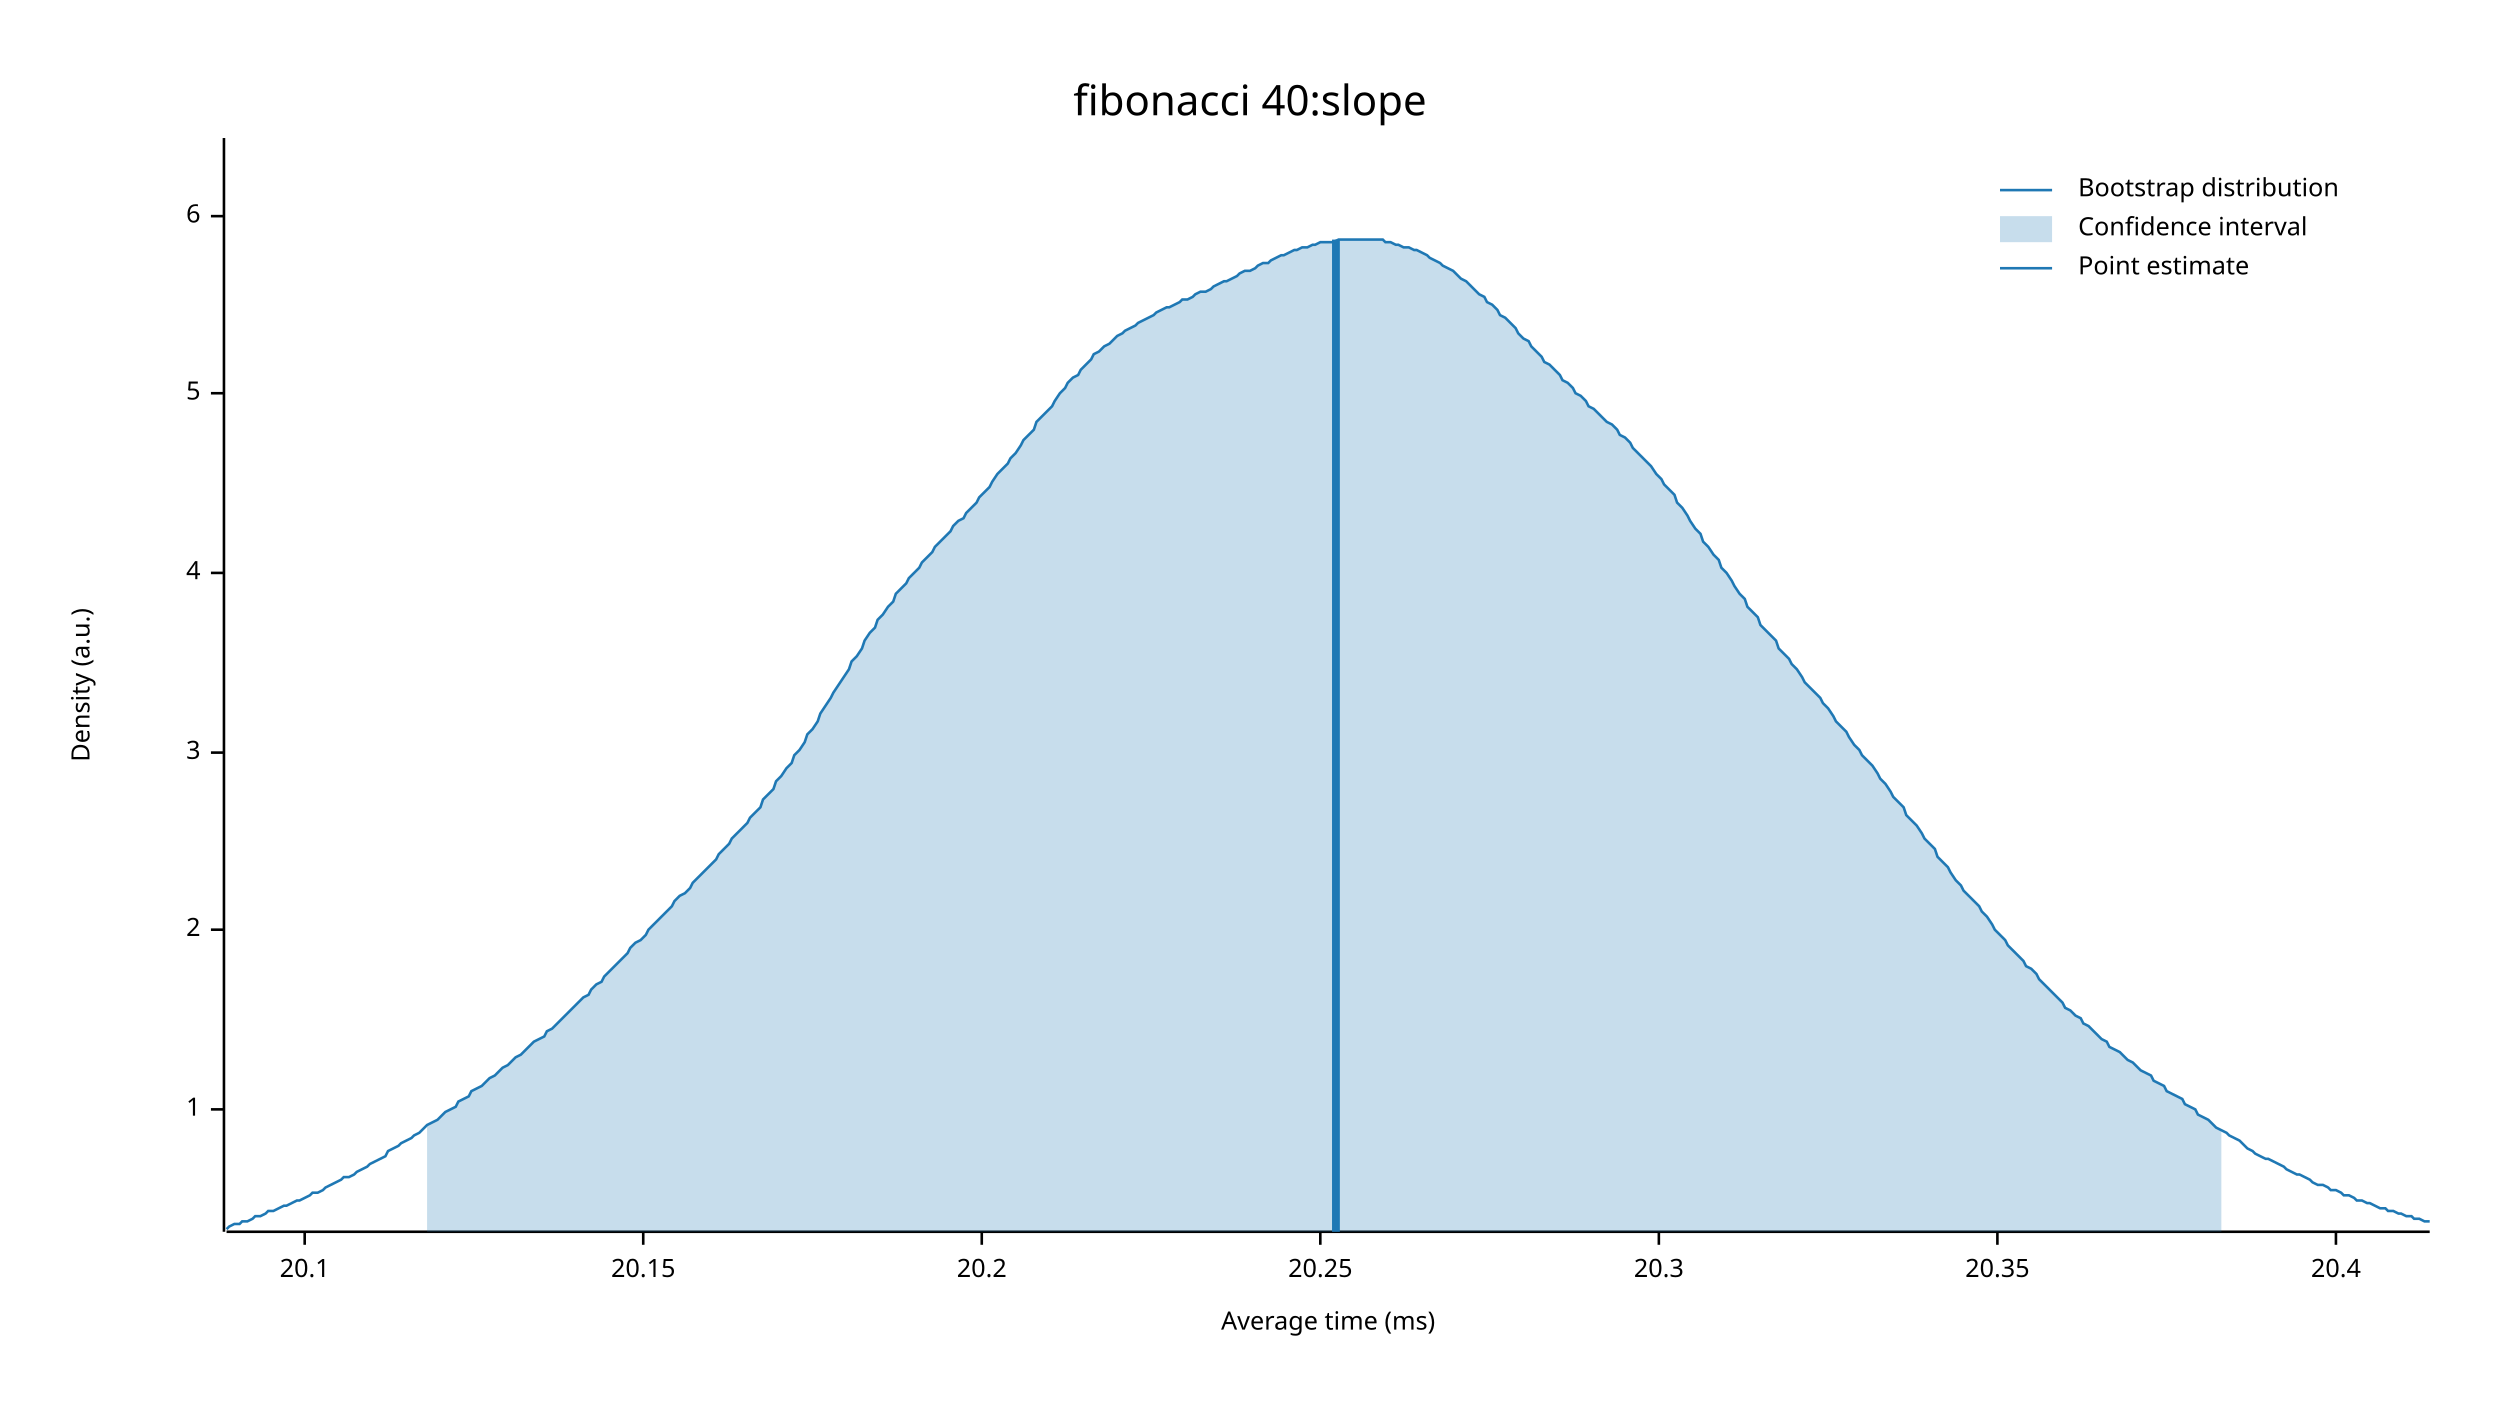
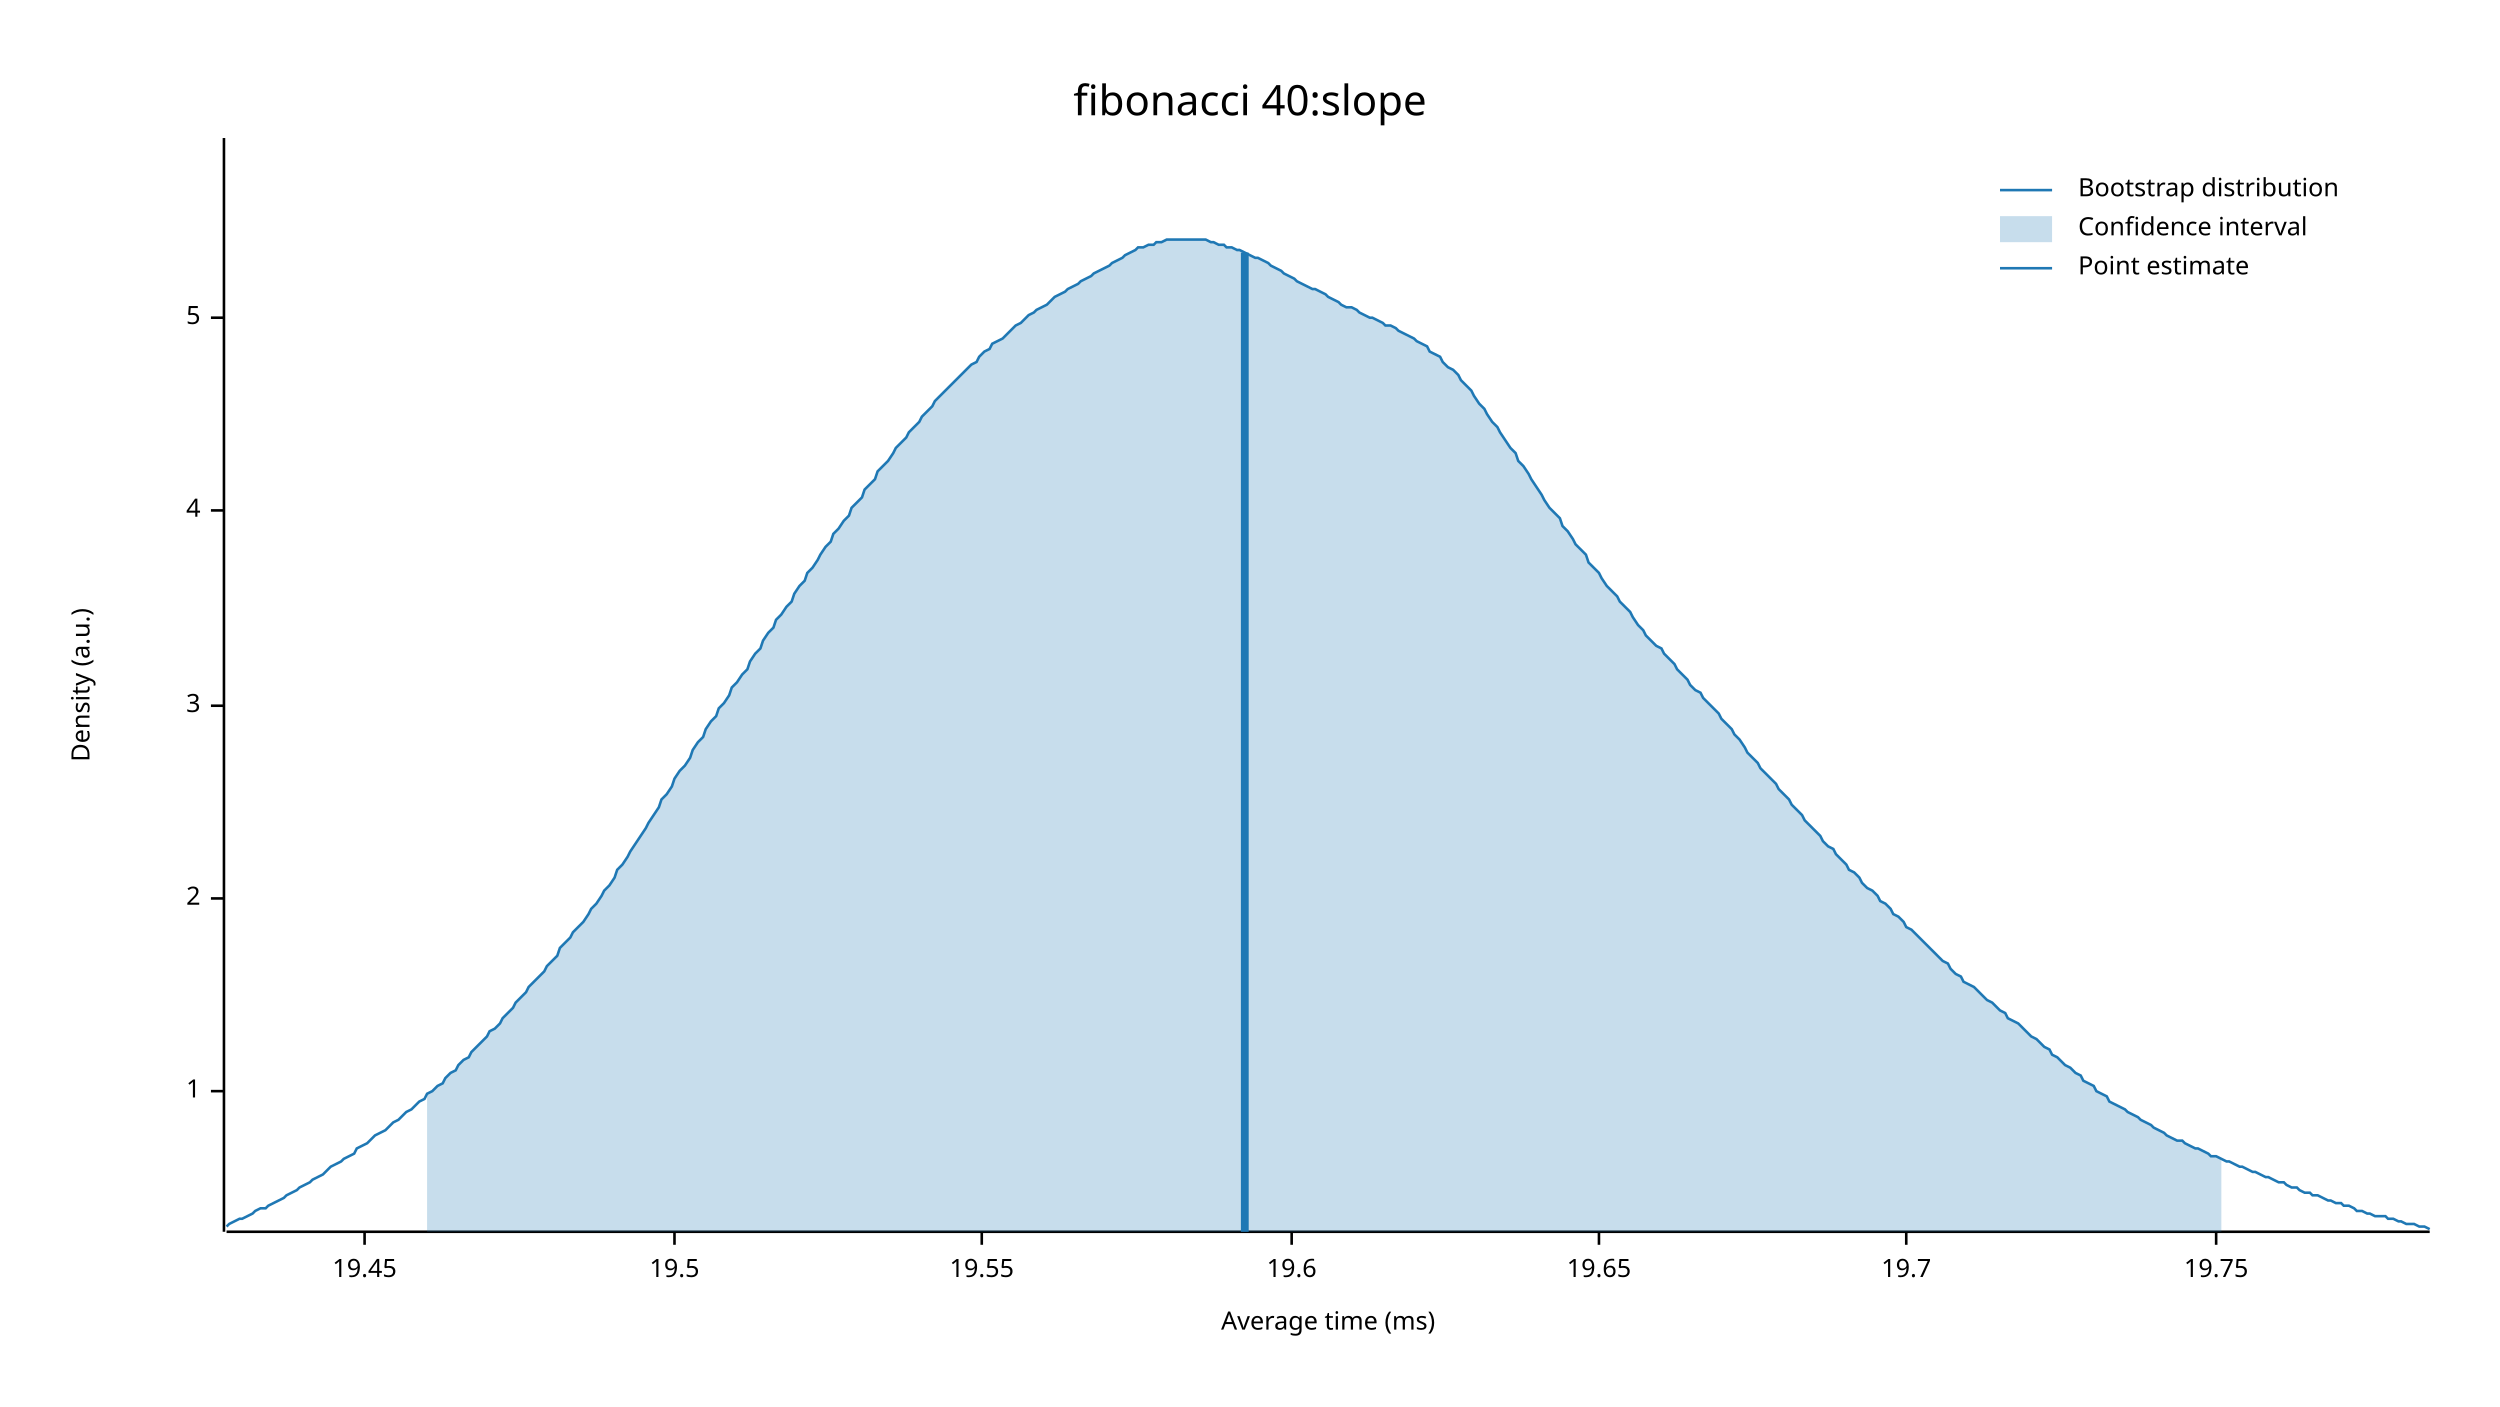
<svg xmlns="http://www.w3.org/2000/svg" width="960" height="540">
  <text x="480" y="32" dy="0.76em" text-anchor="middle" font-family="sans-serif" font-size="16.129" opacity="1" fill="#000000">
fibonacci 40:slope
</text>
  <text x="27" y="263" dy="0.76em" text-anchor="middle" font-family="sans-serif" font-size="9.677" opacity="1" fill="#000000" transform="rotate(270, 27, 263)">
Density (a.u.)
</text>
  <text x="510" y="513" dy="-0.5ex" text-anchor="middle" font-family="sans-serif" font-size="9.677" opacity="1" fill="#000000">
Average time (ms)
</text>
  <polyline fill="none" opacity="1" stroke="#000000" stroke-width="1" points="86,53 86,473 " />
-   <text x="77" y="426" dy="0.5ex" text-anchor="end" font-family="sans-serif" font-size="9.677" opacity="1" fill="#000000">
+   <text x="77" y="419" dy="0.5ex" text-anchor="end" font-family="sans-serif" font-size="9.677" opacity="1" fill="#000000">
1
</text>
-   <polyline fill="none" opacity="1" stroke="#000000" stroke-width="1" points="81,426 86,426 " />
-   <text x="77" y="357" dy="0.5ex" text-anchor="end" font-family="sans-serif" font-size="9.677" opacity="1" fill="#000000">
+   <polyline fill="none" opacity="1" stroke="#000000" stroke-width="1" points="81,419 86,419 " />
+   <text x="77" y="345" dy="0.5ex" text-anchor="end" font-family="sans-serif" font-size="9.677" opacity="1" fill="#000000">
2
</text>
-   <polyline fill="none" opacity="1" stroke="#000000" stroke-width="1" points="81,357 86,357 " />
-   <text x="77" y="289" dy="0.5ex" text-anchor="end" font-family="sans-serif" font-size="9.677" opacity="1" fill="#000000">
+   <polyline fill="none" opacity="1" stroke="#000000" stroke-width="1" points="81,345 86,345 " />
+   <text x="77" y="271" dy="0.5ex" text-anchor="end" font-family="sans-serif" font-size="9.677" opacity="1" fill="#000000">
3
</text>
-   <polyline fill="none" opacity="1" stroke="#000000" stroke-width="1" points="81,289 86,289 " />
-   <text x="77" y="220" dy="0.5ex" text-anchor="end" font-family="sans-serif" font-size="9.677" opacity="1" fill="#000000">
+   <polyline fill="none" opacity="1" stroke="#000000" stroke-width="1" points="81,271 86,271 " />
+   <text x="77" y="196" dy="0.5ex" text-anchor="end" font-family="sans-serif" font-size="9.677" opacity="1" fill="#000000">
4
</text>
-   <polyline fill="none" opacity="1" stroke="#000000" stroke-width="1" points="81,220 86,220 " />
-   <text x="77" y="151" dy="0.5ex" text-anchor="end" font-family="sans-serif" font-size="9.677" opacity="1" fill="#000000">
+   <polyline fill="none" opacity="1" stroke="#000000" stroke-width="1" points="81,196 86,196 " />
+   <text x="77" y="122" dy="0.5ex" text-anchor="end" font-family="sans-serif" font-size="9.677" opacity="1" fill="#000000">
5
</text>
-   <polyline fill="none" opacity="1" stroke="#000000" stroke-width="1" points="81,151 86,151 " />
-   <text x="77" y="83" dy="0.5ex" text-anchor="end" font-family="sans-serif" font-size="9.677" opacity="1" fill="#000000">
- 6
+   <polyline fill="none" opacity="1" stroke="#000000" stroke-width="1" points="81,122 86,122 " />
+   <polyline fill="none" opacity="1" stroke="#000000" stroke-width="1" points="87,473 933,473 " />
+   <text x="140" y="483" dy="0.76em" text-anchor="middle" font-family="sans-serif" font-size="9.677" opacity="1" fill="#000000">
+ 19.45
</text>
-   <polyline fill="none" opacity="1" stroke="#000000" stroke-width="1" points="81,83 86,83 " />
-   <polyline fill="none" opacity="1" stroke="#000000" stroke-width="1" points="87,473 933,473 " />
-   <text x="117" y="483" dy="0.76em" text-anchor="middle" font-family="sans-serif" font-size="9.677" opacity="1" fill="#000000">
- 20.1
+   <polyline fill="none" opacity="1" stroke="#000000" stroke-width="1" points="140,473 140,478 " />
+   <text x="259" y="483" dy="0.76em" text-anchor="middle" font-family="sans-serif" font-size="9.677" opacity="1" fill="#000000">
+ 19.5
</text>
-   <polyline fill="none" opacity="1" stroke="#000000" stroke-width="1" points="117,473 117,478 " />
-   <text x="247" y="483" dy="0.76em" text-anchor="middle" font-family="sans-serif" font-size="9.677" opacity="1" fill="#000000">
- 20.15
- </text>
-   <polyline fill="none" opacity="1" stroke="#000000" stroke-width="1" points="247,473 247,478 " />
+   <polyline fill="none" opacity="1" stroke="#000000" stroke-width="1" points="259,473 259,478 " />
  <text x="377" y="483" dy="0.76em" text-anchor="middle" font-family="sans-serif" font-size="9.677" opacity="1" fill="#000000">
- 20.2
+ 19.55
</text>
  <polyline fill="none" opacity="1" stroke="#000000" stroke-width="1" points="377,473 377,478 " />
-   <text x="507" y="483" dy="0.76em" text-anchor="middle" font-family="sans-serif" font-size="9.677" opacity="1" fill="#000000">
- 20.25
+   <text x="496" y="483" dy="0.76em" text-anchor="middle" font-family="sans-serif" font-size="9.677" opacity="1" fill="#000000">
+ 19.6
</text>
-   <polyline fill="none" opacity="1" stroke="#000000" stroke-width="1" points="507,473 507,478 " />
-   <text x="637" y="483" dy="0.76em" text-anchor="middle" font-family="sans-serif" font-size="9.677" opacity="1" fill="#000000">
- 20.3
+   <polyline fill="none" opacity="1" stroke="#000000" stroke-width="1" points="496,473 496,478 " />
+   <text x="614" y="483" dy="0.76em" text-anchor="middle" font-family="sans-serif" font-size="9.677" opacity="1" fill="#000000">
+ 19.65
</text>
-   <polyline fill="none" opacity="1" stroke="#000000" stroke-width="1" points="637,473 637,478 " />
-   <text x="767" y="483" dy="0.76em" text-anchor="middle" font-family="sans-serif" font-size="9.677" opacity="1" fill="#000000">
- 20.35
+   <polyline fill="none" opacity="1" stroke="#000000" stroke-width="1" points="614,473 614,478 " />
+   <text x="732" y="483" dy="0.76em" text-anchor="middle" font-family="sans-serif" font-size="9.677" opacity="1" fill="#000000">
+ 19.7
</text>
-   <polyline fill="none" opacity="1" stroke="#000000" stroke-width="1" points="767,473 767,478 " />
-   <text x="897" y="483" dy="0.76em" text-anchor="middle" font-family="sans-serif" font-size="9.677" opacity="1" fill="#000000">
- 20.4
+   <polyline fill="none" opacity="1" stroke="#000000" stroke-width="1" points="732,473 732,478 " />
+   <text x="851" y="483" dy="0.76em" text-anchor="middle" font-family="sans-serif" font-size="9.677" opacity="1" fill="#000000">
+ 19.75
</text>
-   <polyline fill="none" opacity="1" stroke="#000000" stroke-width="1" points="897,473 897,478 " />
-   <polyline fill="none" opacity="1" stroke="#1F78B4" stroke-width="1" points="87,472 88,471 90,470 92,470 93,469 95,469 97,468 98,467 100,467 102,466 103,465 105,465 107,464 109,463 110,463 112,462 114,461 115,461 117,460 119,459 120,458 122,458 124,457 125,456 127,455 129,454 131,453 132,452 134,452 136,451 137,450 139,449 141,448 142,447 144,446 146,445 148,444 149,442 151,441 153,440 154,439 156,438 158,437 159,436 161,435 163,433 164,432 166,431 168,430 170,428 171,427 173,426 175,425 176,423 178,422 180,421 181,419 183,418 185,417 187,415 188,414 190,413 192,411 193,410 195,409 197,407 198,406 200,405 202,403 203,402 205,400 207,399 209,398 210,396 212,395 214,393 215,392 217,390 219,388 220,387 222,385 224,383 226,382 227,380 229,378 231,377 232,375 234,373 236,371 237,370 239,368 241,366 242,364 244,362 246,361 248,359 249,357 251,355 253,353 254,352 256,350 258,348 259,346 261,344 263,343 265,341 266,339 268,337 270,335 271,334 273,332 275,330 276,328 278,326 280,324 281,322 283,320 285,318 287,316 288,314 290,312 292,310 293,307 295,305 297,303 298,300 300,298 302,295 304,293 305,290 307,288 309,285 310,282 312,280 314,277 315,274 317,271 319,268 320,266 322,263 324,260 326,257 327,254 329,252 331,249 332,246 334,243 336,241 337,238 339,236 341,233 343,231 344,228 346,226 348,224 349,222 351,220 353,218 354,216 356,214 358,212 359,210 361,208 363,206 365,204 366,202 368,200 370,199 371,197 373,195 375,193 376,191 378,189 380,187 381,185 383,182 385,180 387,178 388,176 390,174 392,171 393,169 395,167 397,165 398,162 400,160 402,158 404,156 405,154 407,151 409,149 410,147 412,145 414,144 415,142 417,140 419,138 420,136 422,135 424,133 426,132 427,131 429,129 431,128 432,127 434,126 436,125 437,124 439,123 441,122 443,121 444,120 446,119 448,118 449,118 451,117 453,116 454,115 456,115 458,114 459,113 461,112 463,112 465,111 466,110 468,109 470,108 471,108 473,107 475,106 476,105 478,104 480,104 482,103 483,102 485,101 487,101 488,100 490,99 492,98 493,98 495,97 497,96 498,96 500,95 502,95 504,94 505,94 507,93 509,93 510,93 512,93 514,92 515,92 517,92 519,92 521,92 522,92 524,92 526,92 527,92 529,92 531,92 532,93 534,93 536,94 537,94 539,95 541,95 543,96 544,96 546,97 548,98 549,99 551,100 553,101 554,102 556,103 558,104 560,106 561,107 563,108 565,110 566,111 568,113 570,114 571,116 573,117 575,119 576,121 578,122 580,124 582,126 583,128 585,130 587,131 588,133 590,135 592,137 593,139 595,140 597,142 599,144 600,146 602,147 604,149 605,151 607,152 609,154 610,156 612,157 614,159 615,160 617,162 619,163 621,165 622,167 624,168 626,170 627,172 629,174 631,176 632,177 634,179 636,182 638,184 639,186 641,188 643,190 644,193 646,195 648,198 649,200 651,203 653,205 654,208 656,210 658,213 660,215 661,218 663,220 665,223 666,225 668,228 670,230 671,233 673,235 675,237 676,240 678,242 680,244 682,246 683,249 685,251 687,253 688,255 690,257 692,260 693,262 695,264 697,266 699,268 700,270 702,272 704,275 705,277 707,279 709,281 710,283 712,286 714,288 715,290 717,292 719,294 721,297 722,299 724,301 726,304 727,306 729,308 731,310 732,313 734,315 736,317 738,320 739,322 741,324 743,326 744,329 746,331 748,333 749,335 751,338 753,340 754,342 756,344 758,346 760,348 761,350 763,352 765,355 766,357 768,359 770,361 771,363 773,365 775,367 777,369 778,371 780,372 782,374 783,376 785,378 787,380 788,381 790,383 792,385 793,387 795,388 797,390 799,391 800,393 802,394 804,396 805,397 807,399 809,400 810,402 812,403 814,404 816,406 817,407 819,408 821,410 822,411 824,412 826,413 827,415 829,416 831,417 832,419 834,420 836,421 838,422 839,424 841,425 843,426 844,428 846,429 848,430 849,431 851,433 853,434 855,435 856,436 858,437 860,438 861,439 863,441 865,442 866,443 868,444 870,445 871,445 873,446 875,447 877,448 878,449 880,450 882,451 883,451 885,452 887,453 888,454 890,455 892,455 894,456 895,457 897,457 899,458 900,459 902,459 904,460 905,461 907,461 909,462 910,462 912,463 914,464 916,464 917,465 919,465 921,466 922,466 924,467 926,467 927,468 929,468 931,469 933,469 " />
-   <polygon opacity="0.25" fill="#1F78B4" points="164,432 166,431 168,430 170,428 171,427 173,426 175,425 176,423 178,422 180,421 181,419 183,418 185,417 187,415 188,414 190,413 192,411 193,410 195,409 197,407 198,406 200,405 202,403 203,402 205,400 207,399 209,398 210,396 212,395 214,393 215,392 217,390 219,388 220,387 222,385 224,383 226,382 227,380 229,378 231,377 232,375 234,373 236,371 237,370 239,368 241,366 242,364 244,362 246,361 248,359 249,357 251,355 253,353 254,352 256,350 258,348 259,346 261,344 263,343 265,341 266,339 268,337 270,335 271,334 273,332 275,330 276,328 278,326 280,324 281,322 283,320 285,318 287,316 288,314 290,312 292,310 293,307 295,305 297,303 298,300 300,298 302,295 304,293 305,290 307,288 309,285 310,282 312,280 314,277 315,274 317,271 319,268 320,266 322,263 324,260 326,257 327,254 329,252 331,249 332,246 334,243 336,241 337,238 339,236 341,233 343,231 344,228 346,226 348,224 349,222 351,220 353,218 354,216 356,214 358,212 359,210 361,208 363,206 365,204 366,202 368,200 370,199 371,197 373,195 375,193 376,191 378,189 380,187 381,185 383,182 385,180 387,178 388,176 390,174 392,171 393,169 395,167 397,165 398,162 400,160 402,158 404,156 405,154 407,151 409,149 410,147 412,145 414,144 415,142 417,140 419,138 420,136 422,135 424,133 426,132 427,131 429,129 431,128 432,127 434,126 436,125 437,124 439,123 441,122 443,121 444,120 446,119 448,118 449,118 451,117 453,116 454,115 456,115 458,114 459,113 461,112 463,112 465,111 466,110 468,109 470,108 471,108 473,107 475,106 476,105 478,104 480,104 482,103 483,102 485,101 487,101 488,100 490,99 492,98 493,98 495,97 497,96 498,96 500,95 502,95 504,94 505,94 507,93 509,93 510,93 512,93 514,92 515,92 517,92 519,92 521,92 522,92 524,92 526,92 527,92 529,92 531,92 532,93 534,93 536,94 537,94 539,95 541,95 543,96 544,96 546,97 548,98 549,99 551,100 553,101 554,102 556,103 558,104 560,106 561,107 563,108 565,110 566,111 568,113 570,114 571,116 573,117 575,119 576,121 578,122 580,124 582,126 583,128 585,130 587,131 588,133 590,135 592,137 593,139 595,140 597,142 599,144 600,146 602,147 604,149 605,151 607,152 609,154 610,156 612,157 614,159 615,160 617,162 619,163 621,165 622,167 624,168 626,170 627,172 629,174 631,176 632,177 634,179 636,182 638,184 639,186 641,188 643,190 644,193 646,195 648,198 649,200 651,203 653,205 654,208 656,210 658,213 660,215 661,218 663,220 665,223 666,225 668,228 670,230 671,233 673,235 675,237 676,240 678,242 680,244 682,246 683,249 685,251 687,253 688,255 690,257 692,260 693,262 695,264 697,266 699,268 700,270 702,272 704,275 705,277 707,279 709,281 710,283 712,286 714,288 715,290 717,292 719,294 721,297 722,299 724,301 726,304 727,306 729,308 731,310 732,313 734,315 736,317 738,320 739,322 741,324 743,326 744,329 746,331 748,333 749,335 751,338 753,340 754,342 756,344 758,346 760,348 761,350 763,352 765,355 766,357 768,359 770,361 771,363 773,365 775,367 777,369 778,371 780,372 782,374 783,376 785,378 787,380 788,381 790,383 792,385 793,387 795,388 797,390 799,391 800,393 802,394 804,396 805,397 807,399 809,400 810,402 812,403 814,404 816,406 817,407 819,408 821,410 822,411 824,412 826,413 827,415 829,416 831,417 832,419 834,420 836,421 838,422 839,424 841,425 843,426 844,428 846,429 848,430 849,431 851,433 853,434 853,473 164,473 " />
-   <polyline fill="none" opacity="1" stroke="#1F78B4" stroke-width="3" points="513,473 513,92 " />
+   <polyline fill="none" opacity="1" stroke="#000000" stroke-width="1" points="851,473 851,478 " />
+   <polyline fill="none" opacity="1" stroke="#1F78B4" stroke-width="1" points="87,471 88,470 90,469 92,468 93,468 95,467 97,466 98,465 100,464 102,464 103,463 105,462 107,461 109,460 110,459 112,458 114,457 115,456 117,455 119,454 120,453 122,452 124,451 125,450 127,448 129,447 131,446 132,445 134,444 136,443 137,441 139,440 141,439 142,438 144,436 146,435 148,434 149,433 151,431 153,430 154,429 156,427 158,426 159,425 161,423 163,422 164,420 166,419 168,417 170,416 171,414 173,412 175,411 176,409 178,407 180,406 181,404 183,402 185,400 187,398 188,396 190,395 192,393 193,391 195,389 197,387 198,385 200,383 202,381 203,379 205,377 207,375 209,373 210,371 212,369 214,367 215,364 217,362 219,360 220,358 222,356 224,354 226,351 227,349 229,347 231,344 232,342 234,340 236,337 237,334 239,332 241,329 242,327 244,324 246,321 248,318 249,316 251,313 253,310 254,307 256,305 258,302 259,299 261,296 263,294 265,291 266,288 268,285 270,283 271,280 273,277 275,275 276,272 278,270 280,267 281,264 283,262 285,259 287,257 288,254 290,251 292,249 293,246 295,243 297,241 298,238 300,236 302,233 304,231 305,228 307,225 309,223 310,220 312,218 314,215 315,213 317,210 319,208 320,205 322,203 324,200 326,198 327,195 329,193 331,191 332,188 334,186 336,184 337,181 339,179 341,177 343,174 344,172 346,170 348,168 349,166 351,164 353,162 354,160 356,158 358,156 359,154 361,152 363,150 365,148 366,147 368,145 370,143 371,142 373,140 375,139 376,137 378,135 380,134 381,132 383,131 385,130 387,128 388,127 390,125 392,124 393,123 395,121 397,120 398,119 400,118 402,117 404,115 405,114 407,113 409,112 410,111 412,110 414,109 415,108 417,107 419,106 420,105 422,104 424,103 426,102 427,101 429,100 431,99 432,98 434,97 436,96 437,95 439,95 441,94 443,94 444,93 446,93 448,92 449,92 451,92 453,92 454,92 456,92 458,92 459,92 461,92 463,92 465,93 466,93 468,94 470,94 471,95 473,95 475,96 476,96 478,97 480,98 482,99 483,99 485,100 487,101 488,102 490,103 492,104 493,105 495,106 497,107 498,108 500,109 502,110 504,111 505,111 507,112 509,113 510,114 512,115 514,116 515,117 517,118 519,118 521,119 522,120 524,121 526,122 527,122 529,123 531,124 532,125 534,125 536,126 537,127 539,128 541,129 543,130 544,131 546,132 548,133 549,135 551,136 553,137 554,139 556,141 558,142 560,144 561,146 563,148 565,150 566,152 568,155 570,157 571,159 573,162 575,164 576,166 578,169 580,172 582,174 583,177 585,179 587,182 588,184 590,187 592,190 593,192 595,195 597,197 599,199 600,202 602,204 604,207 605,209 607,211 609,213 610,216 612,218 614,220 615,222 617,225 619,227 621,229 622,231 624,233 626,235 627,237 629,240 631,242 632,244 634,246 636,248 638,249 639,251 641,253 643,255 644,257 646,259 648,261 649,263 651,265 653,266 654,268 656,270 658,272 660,274 661,276 663,278 665,280 666,282 668,284 670,287 671,289 673,291 675,293 676,295 678,297 680,299 682,301 683,303 685,305 687,307 688,309 690,311 692,313 693,315 695,317 697,319 699,321 700,323 702,325 704,326 705,328 707,330 709,332 710,334 712,335 714,337 715,339 717,341 719,342 721,344 722,346 724,347 726,349 727,351 729,352 731,354 732,356 734,357 736,359 738,361 739,362 741,364 743,366 744,367 746,369 748,370 749,372 751,374 753,375 754,377 756,378 758,379 760,381 761,382 763,384 765,385 766,386 768,388 770,389 771,391 773,392 775,393 777,395 778,396 780,398 782,399 783,400 785,402 787,403 788,405 790,406 792,408 793,409 795,410 797,412 799,413 800,415 802,416 804,417 805,419 807,420 809,421 810,423 812,424 814,425 816,426 817,427 819,428 821,429 822,430 824,431 826,432 827,433 829,434 831,435 832,436 834,437 836,438 838,438 839,439 841,440 843,441 844,441 846,442 848,443 849,444 851,444 853,445 855,446 856,446 858,447 860,448 861,448 863,449 865,450 866,450 868,451 870,452 871,452 873,453 875,454 877,454 878,455 880,456 882,456 883,457 885,458 887,458 888,459 890,459 892,460 894,461 895,461 897,462 899,462 900,463 902,463 904,464 905,465 907,465 909,466 910,466 912,467 914,467 916,467 917,468 919,468 921,469 922,469 924,470 926,470 927,470 929,471 931,471 933,472 " />
+   <polygon opacity="0.25" fill="#1F78B4" points="164,420 166,419 168,417 170,416 171,414 173,412 175,411 176,409 178,407 180,406 181,404 183,402 185,400 187,398 188,396 190,395 192,393 193,391 195,389 197,387 198,385 200,383 202,381 203,379 205,377 207,375 209,373 210,371 212,369 214,367 215,364 217,362 219,360 220,358 222,356 224,354 226,351 227,349 229,347 231,344 232,342 234,340 236,337 237,334 239,332 241,329 242,327 244,324 246,321 248,318 249,316 251,313 253,310 254,307 256,305 258,302 259,299 261,296 263,294 265,291 266,288 268,285 270,283 271,280 273,277 275,275 276,272 278,270 280,267 281,264 283,262 285,259 287,257 288,254 290,251 292,249 293,246 295,243 297,241 298,238 300,236 302,233 304,231 305,228 307,225 309,223 310,220 312,218 314,215 315,213 317,210 319,208 320,205 322,203 324,200 326,198 327,195 329,193 331,191 332,188 334,186 336,184 337,181 339,179 341,177 343,174 344,172 346,170 348,168 349,166 351,164 353,162 354,160 356,158 358,156 359,154 361,152 363,150 365,148 366,147 368,145 370,143 371,142 373,140 375,139 376,137 378,135 380,134 381,132 383,131 385,130 387,128 388,127 390,125 392,124 393,123 395,121 397,120 398,119 400,118 402,117 404,115 405,114 407,113 409,112 410,111 412,110 414,109 415,108 417,107 419,106 420,105 422,104 424,103 426,102 427,101 429,100 431,99 432,98 434,97 436,96 437,95 439,95 441,94 443,94 444,93 446,93 448,92 449,92 451,92 453,92 454,92 456,92 458,92 459,92 461,92 463,92 465,93 466,93 468,94 470,94 471,95 473,95 475,96 476,96 478,97 480,98 482,99 483,99 485,100 487,101 488,102 490,103 492,104 493,105 495,106 497,107 498,108 500,109 502,110 504,111 505,111 507,112 509,113 510,114 512,115 514,116 515,117 517,118 519,118 521,119 522,120 524,121 526,122 527,122 529,123 531,124 532,125 534,125 536,126 537,127 539,128 541,129 543,130 544,131 546,132 548,133 549,135 551,136 553,137 554,139 556,141 558,142 560,144 561,146 563,148 565,150 566,152 568,155 570,157 571,159 573,162 575,164 576,166 578,169 580,172 582,174 583,177 585,179 587,182 588,184 590,187 592,190 593,192 595,195 597,197 599,199 600,202 602,204 604,207 605,209 607,211 609,213 610,216 612,218 614,220 615,222 617,225 619,227 621,229 622,231 624,233 626,235 627,237 629,240 631,242 632,244 634,246 636,248 638,249 639,251 641,253 643,255 644,257 646,259 648,261 649,263 651,265 653,266 654,268 656,270 658,272 660,274 661,276 663,278 665,280 666,282 668,284 670,287 671,289 673,291 675,293 676,295 678,297 680,299 682,301 683,303 685,305 687,307 688,309 690,311 692,313 693,315 695,317 697,319 699,321 700,323 702,325 704,326 705,328 707,330 709,332 710,334 712,335 714,337 715,339 717,341 719,342 721,344 722,346 724,347 726,349 727,351 729,352 731,354 732,356 734,357 736,359 738,361 739,362 741,364 743,366 744,367 746,369 748,370 749,372 751,374 753,375 754,377 756,378 758,379 760,381 761,382 763,384 765,385 766,386 768,388 770,389 771,391 773,392 775,393 777,395 778,396 780,398 782,399 783,400 785,402 787,403 788,405 790,406 792,408 793,409 795,410 797,412 799,413 800,415 802,416 804,417 805,419 807,420 809,421 810,423 812,424 814,425 816,426 817,427 819,428 821,429 822,430 824,431 826,432 827,433 829,434 831,435 832,436 834,437 836,438 838,438 839,439 841,440 843,441 844,441 846,442 848,443 849,444 851,444 853,445 853,473 164,473 " />
+   <polyline fill="none" opacity="1" stroke="#1F78B4" stroke-width="3" points="478,473 478,97 " />
  <text x="798" y="68" dy="0.76em" text-anchor="start" font-family="sans-serif" font-size="9.677" opacity="1" fill="#000000">
Bootstrap distribution
</text>
  <text x="798" y="83" dy="0.76em" text-anchor="start" font-family="sans-serif" font-size="9.677" opacity="1" fill="#000000">
Confidence interval
</text>
  <text x="798" y="98" dy="0.76em" text-anchor="start" font-family="sans-serif" font-size="9.677" opacity="1" fill="#000000">
Point estimate
</text>
  <polyline fill="none" opacity="1" stroke="#1F78B4" stroke-width="1" points="768,73 788,73 " />
  <rect x="768" y="83" width="20" height="10" opacity="0.25" fill="#1F78B4" stroke="none" />
  <polyline fill="none" opacity="1" stroke="#1F78B4" stroke-width="1" points="768,103 788,103 " />
</svg>
